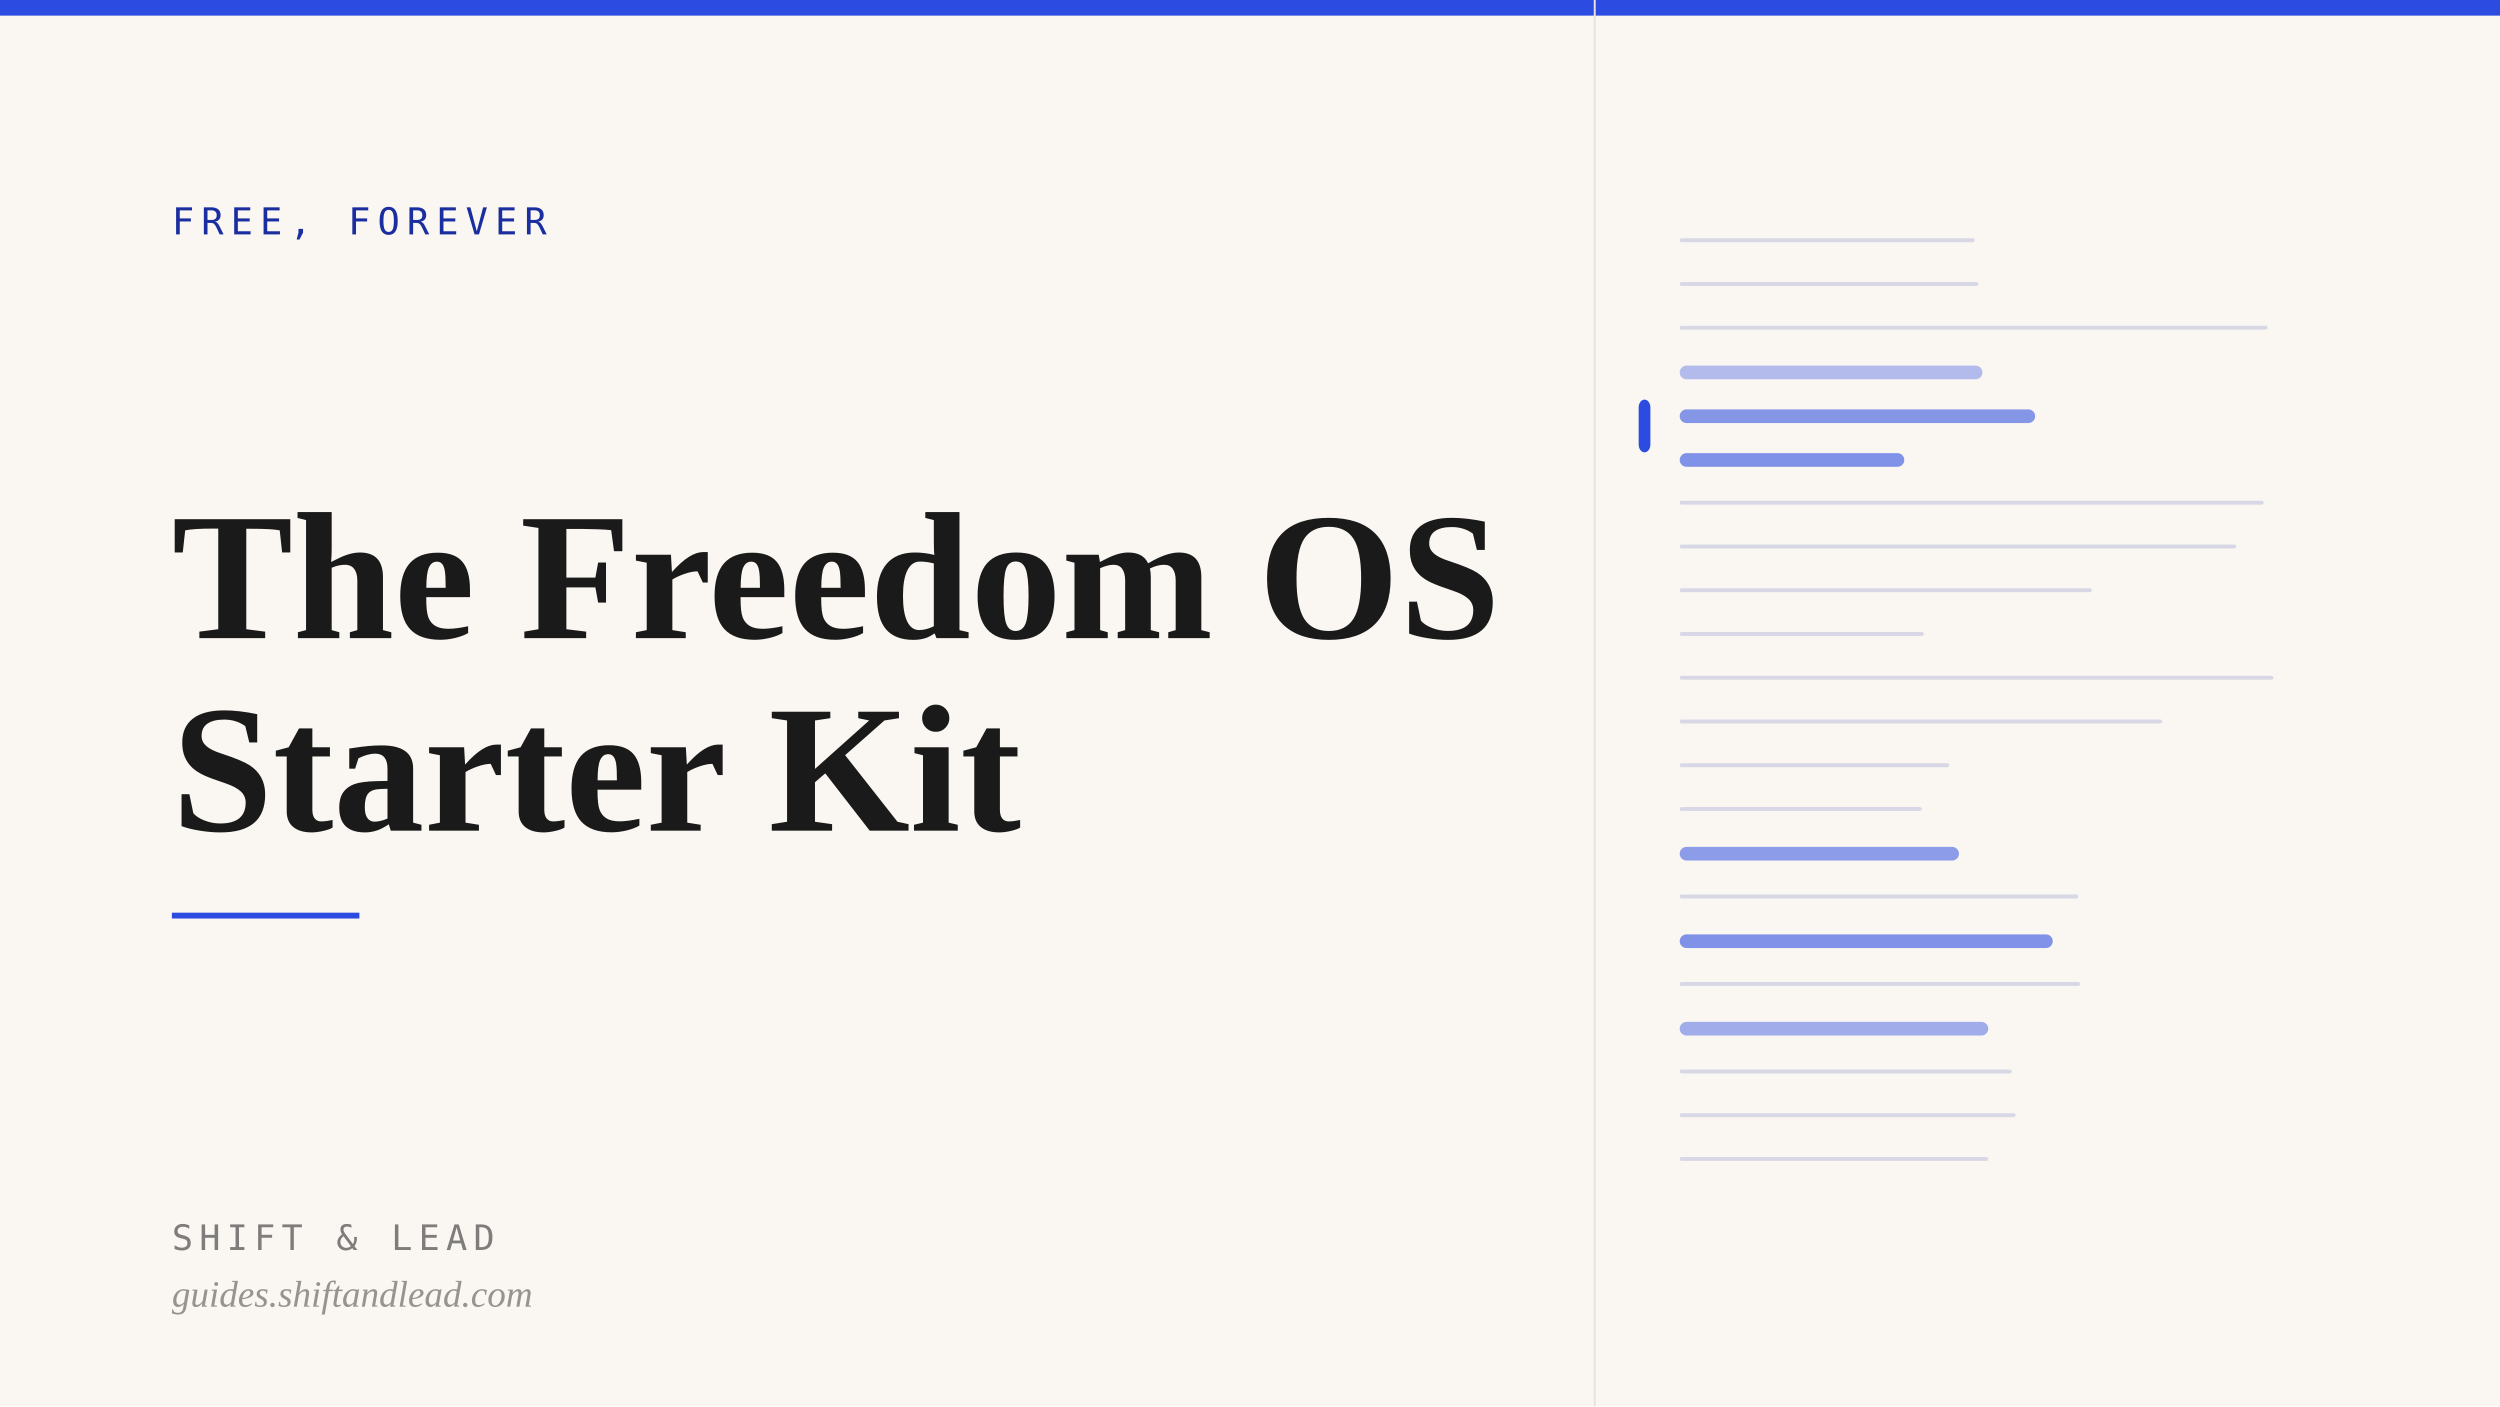
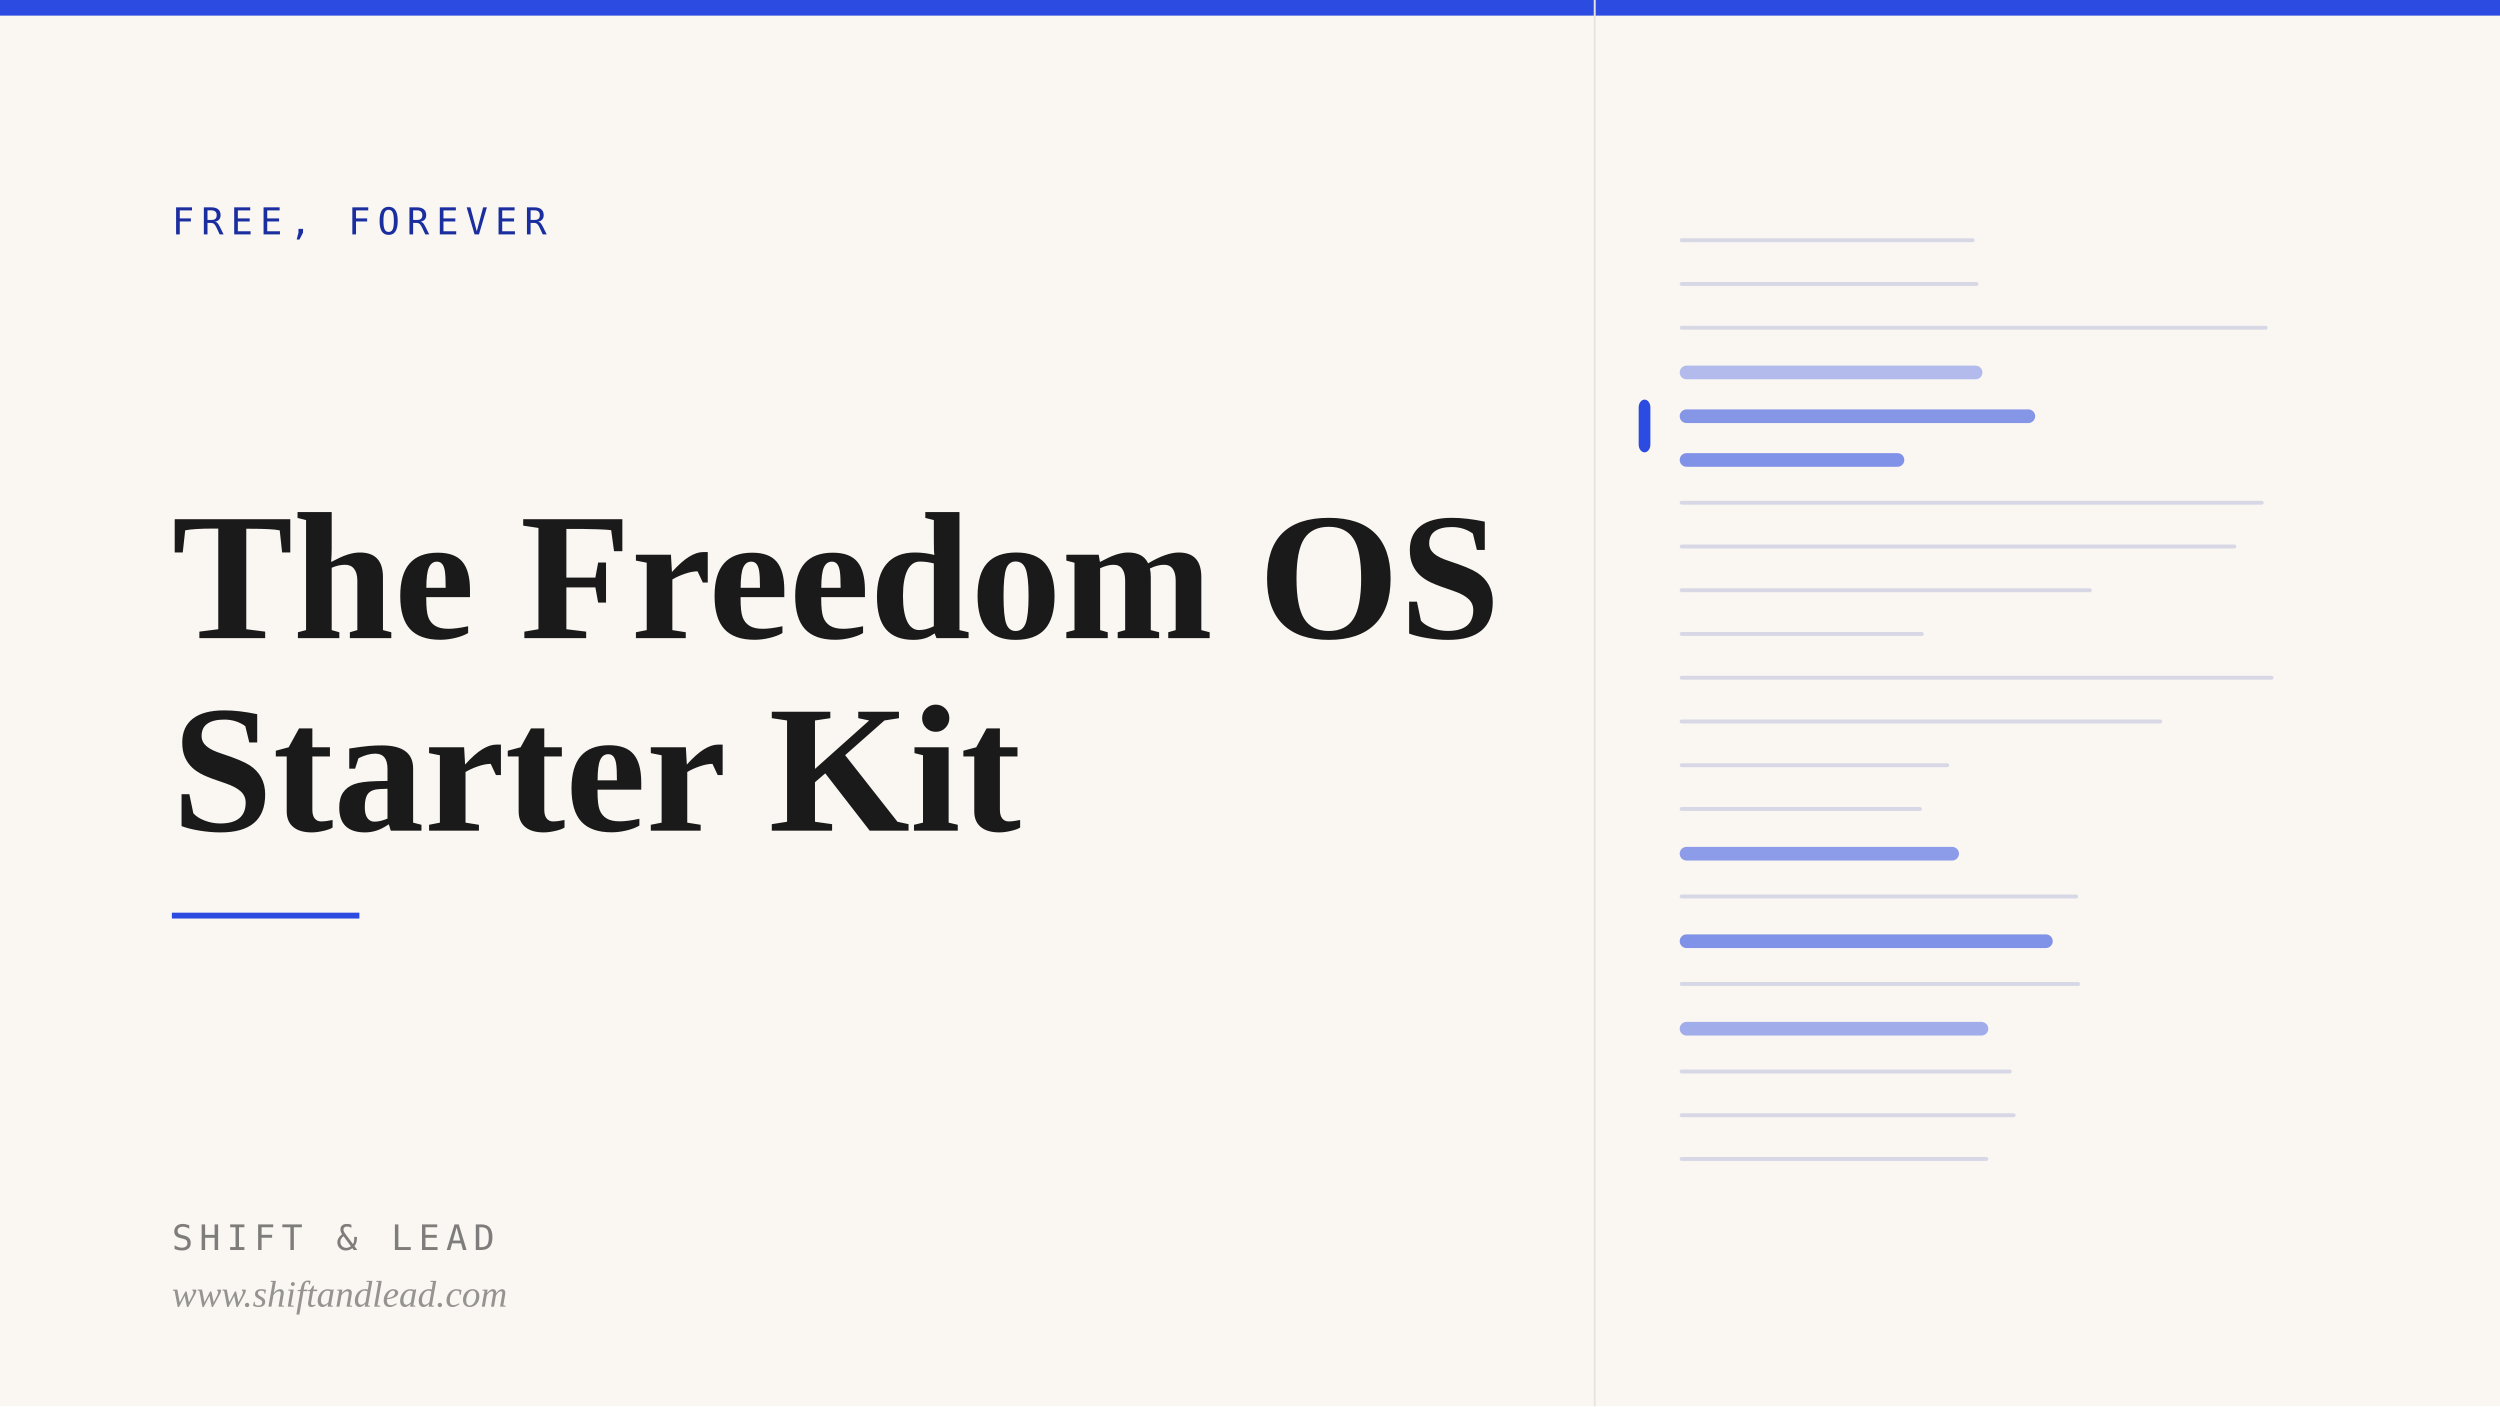
<svg xmlns="http://www.w3.org/2000/svg" viewBox="0 0 1280 720" width="1280" height="720" role="img" aria-label="The Freedom OS Starter Kit">
  <rect width="1280" height="720" fill="#FAF7F2" />
  <rect x="0" y="0" width="1280" height="8" fill="#2C4BE0" />
  <rect x="816" y="0" width="1" height="720" fill="#E8E4DD" />
  <g>
    <rect x="860" y="122" width="151" height="2" rx="1" fill="#1B2EA0" opacity="0.16" />
    <rect x="860" y="144.4" width="153" height="2" rx="1" fill="#1B2EA0" opacity="0.16" />
    <rect x="860" y="166.8" width="301" height="2" rx="1" fill="#1B2EA0" opacity="0.16" />
    <rect x="860" y="187.2" width="155" height="7" rx="3.5" fill="#2C4BE0" opacity="0.35" />
    <rect x="860" y="209.6" width="182" height="7" rx="3.5" fill="#2C4BE0" opacity="0.57" />
    <rect x="860" y="232" width="115" height="7" rx="3.5" fill="#2C4BE0" opacity="0.59" />
    <rect x="860" y="256.4" width="299" height="2" rx="1" fill="#1B2EA0" opacity="0.16" />
    <rect x="860" y="278.8" width="285" height="2" rx="1" fill="#1B2EA0" opacity="0.16" />
    <rect x="860" y="301.2" width="211" height="2" rx="1" fill="#1B2EA0" opacity="0.16" />
    <rect x="860" y="323.6" width="125" height="2" rx="1" fill="#1B2EA0" opacity="0.16" />
    <rect x="860" y="346" width="304" height="2" rx="1" fill="#1B2EA0" opacity="0.16" />
    <rect x="860" y="368.4" width="247" height="2" rx="1" fill="#1B2EA0" opacity="0.16" />
    <rect x="860" y="390.8" width="138" height="2" rx="1" fill="#1B2EA0" opacity="0.16" />
    <rect x="860" y="413.2" width="124" height="2" rx="1" fill="#1B2EA0" opacity="0.16" />
    <rect x="860" y="433.6" width="143" height="7" rx="3.5" fill="#2C4BE0" opacity="0.53" />
    <rect x="860" y="458" width="204" height="2" rx="1" fill="#1B2EA0" opacity="0.16" />
    <rect x="860" y="478.4" width="191" height="7" rx="3.5" fill="#2C4BE0" opacity="0.59" />
    <rect x="860" y="502.8" width="205" height="2" rx="1" fill="#1B2EA0" opacity="0.16" />
    <rect x="860" y="523.2" width="158" height="7" rx="3.5" fill="#2C4BE0" opacity="0.43" />
    <rect x="860" y="547.6" width="170" height="2" rx="1" fill="#1B2EA0" opacity="0.16" />
    <rect x="860" y="570" width="172" height="2" rx="1" fill="#1B2EA0" opacity="0.16" />
    <rect x="860" y="592.4" width="158" height="2" rx="1" fill="#1B2EA0" opacity="0.16" />
    <rect x="839" y="204.6" width="6" height="27" rx="4" fill="#2C4BE0" />
  </g>
  <text x="88" y="120" font-family="ui-monospace,'SF Mono',Menlo,monospace" font-size="19" letter-spacing="3.6" fill="#1B2EA0">FREE, FOREVER</text>
  <text y="326.71" font-family="Georgia,'Times New Roman',serif" font-size="93" font-weight="700" fill="#1a1a1a">
    <tspan x="88" dy="0">The Freedom OS</tspan>
    <tspan x="88" dy="98.58">Starter Kit</tspan>
  </text>
  <rect x="88" y="467.29" width="96" height="3" fill="#2C4BE0" />
  <text x="88" y="640" font-family="ui-monospace,'SF Mono',Menlo,monospace" font-size="18" letter-spacing="3.2" fill="#1a1a1a" opacity="0.55">SHIFT &amp; LEAD</text>
-   <text x="88" y="669" font-family="Georgia,'Times New Roman',serif" font-size="19" font-style="italic" fill="#1a1a1a" opacity="0.45">guides.shiftandlead.com</text>
+   <text x="88" y="669" font-family="Georgia,'Times New Roman',serif" font-size="19" font-style="italic" fill="#1a1a1a" opacity="0.45">www.shiftandlead.com</text>
</svg>
